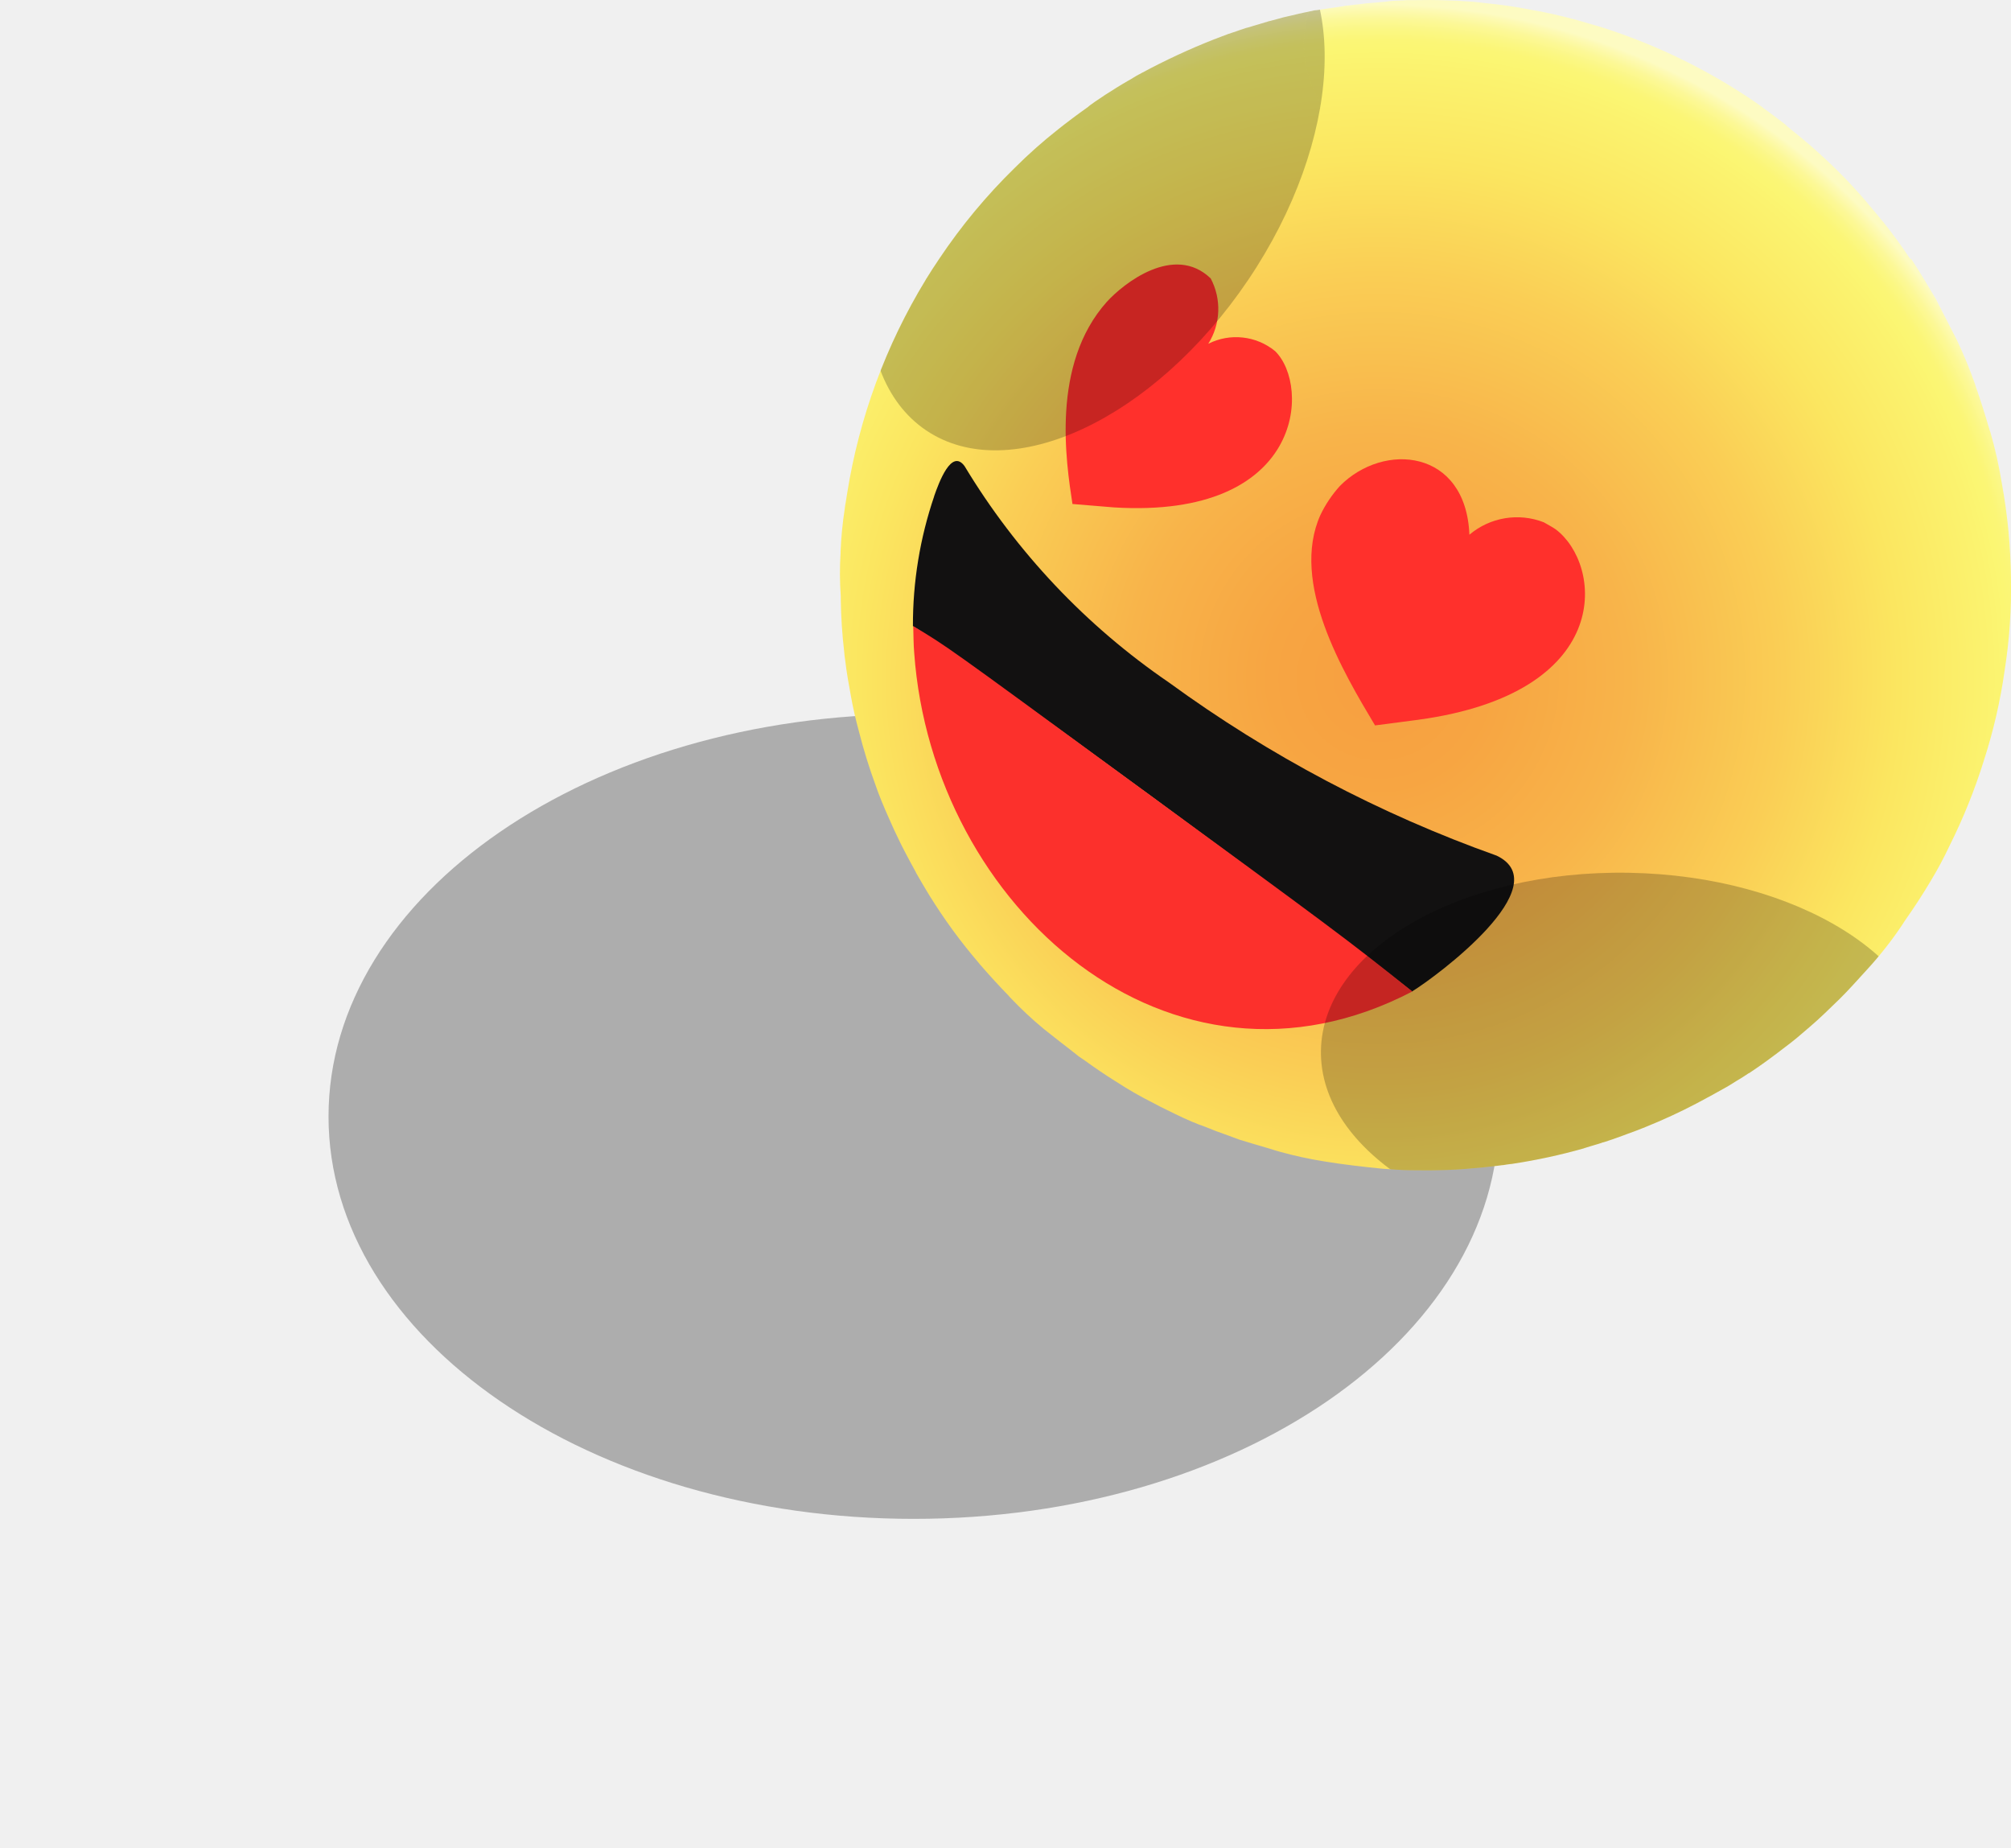
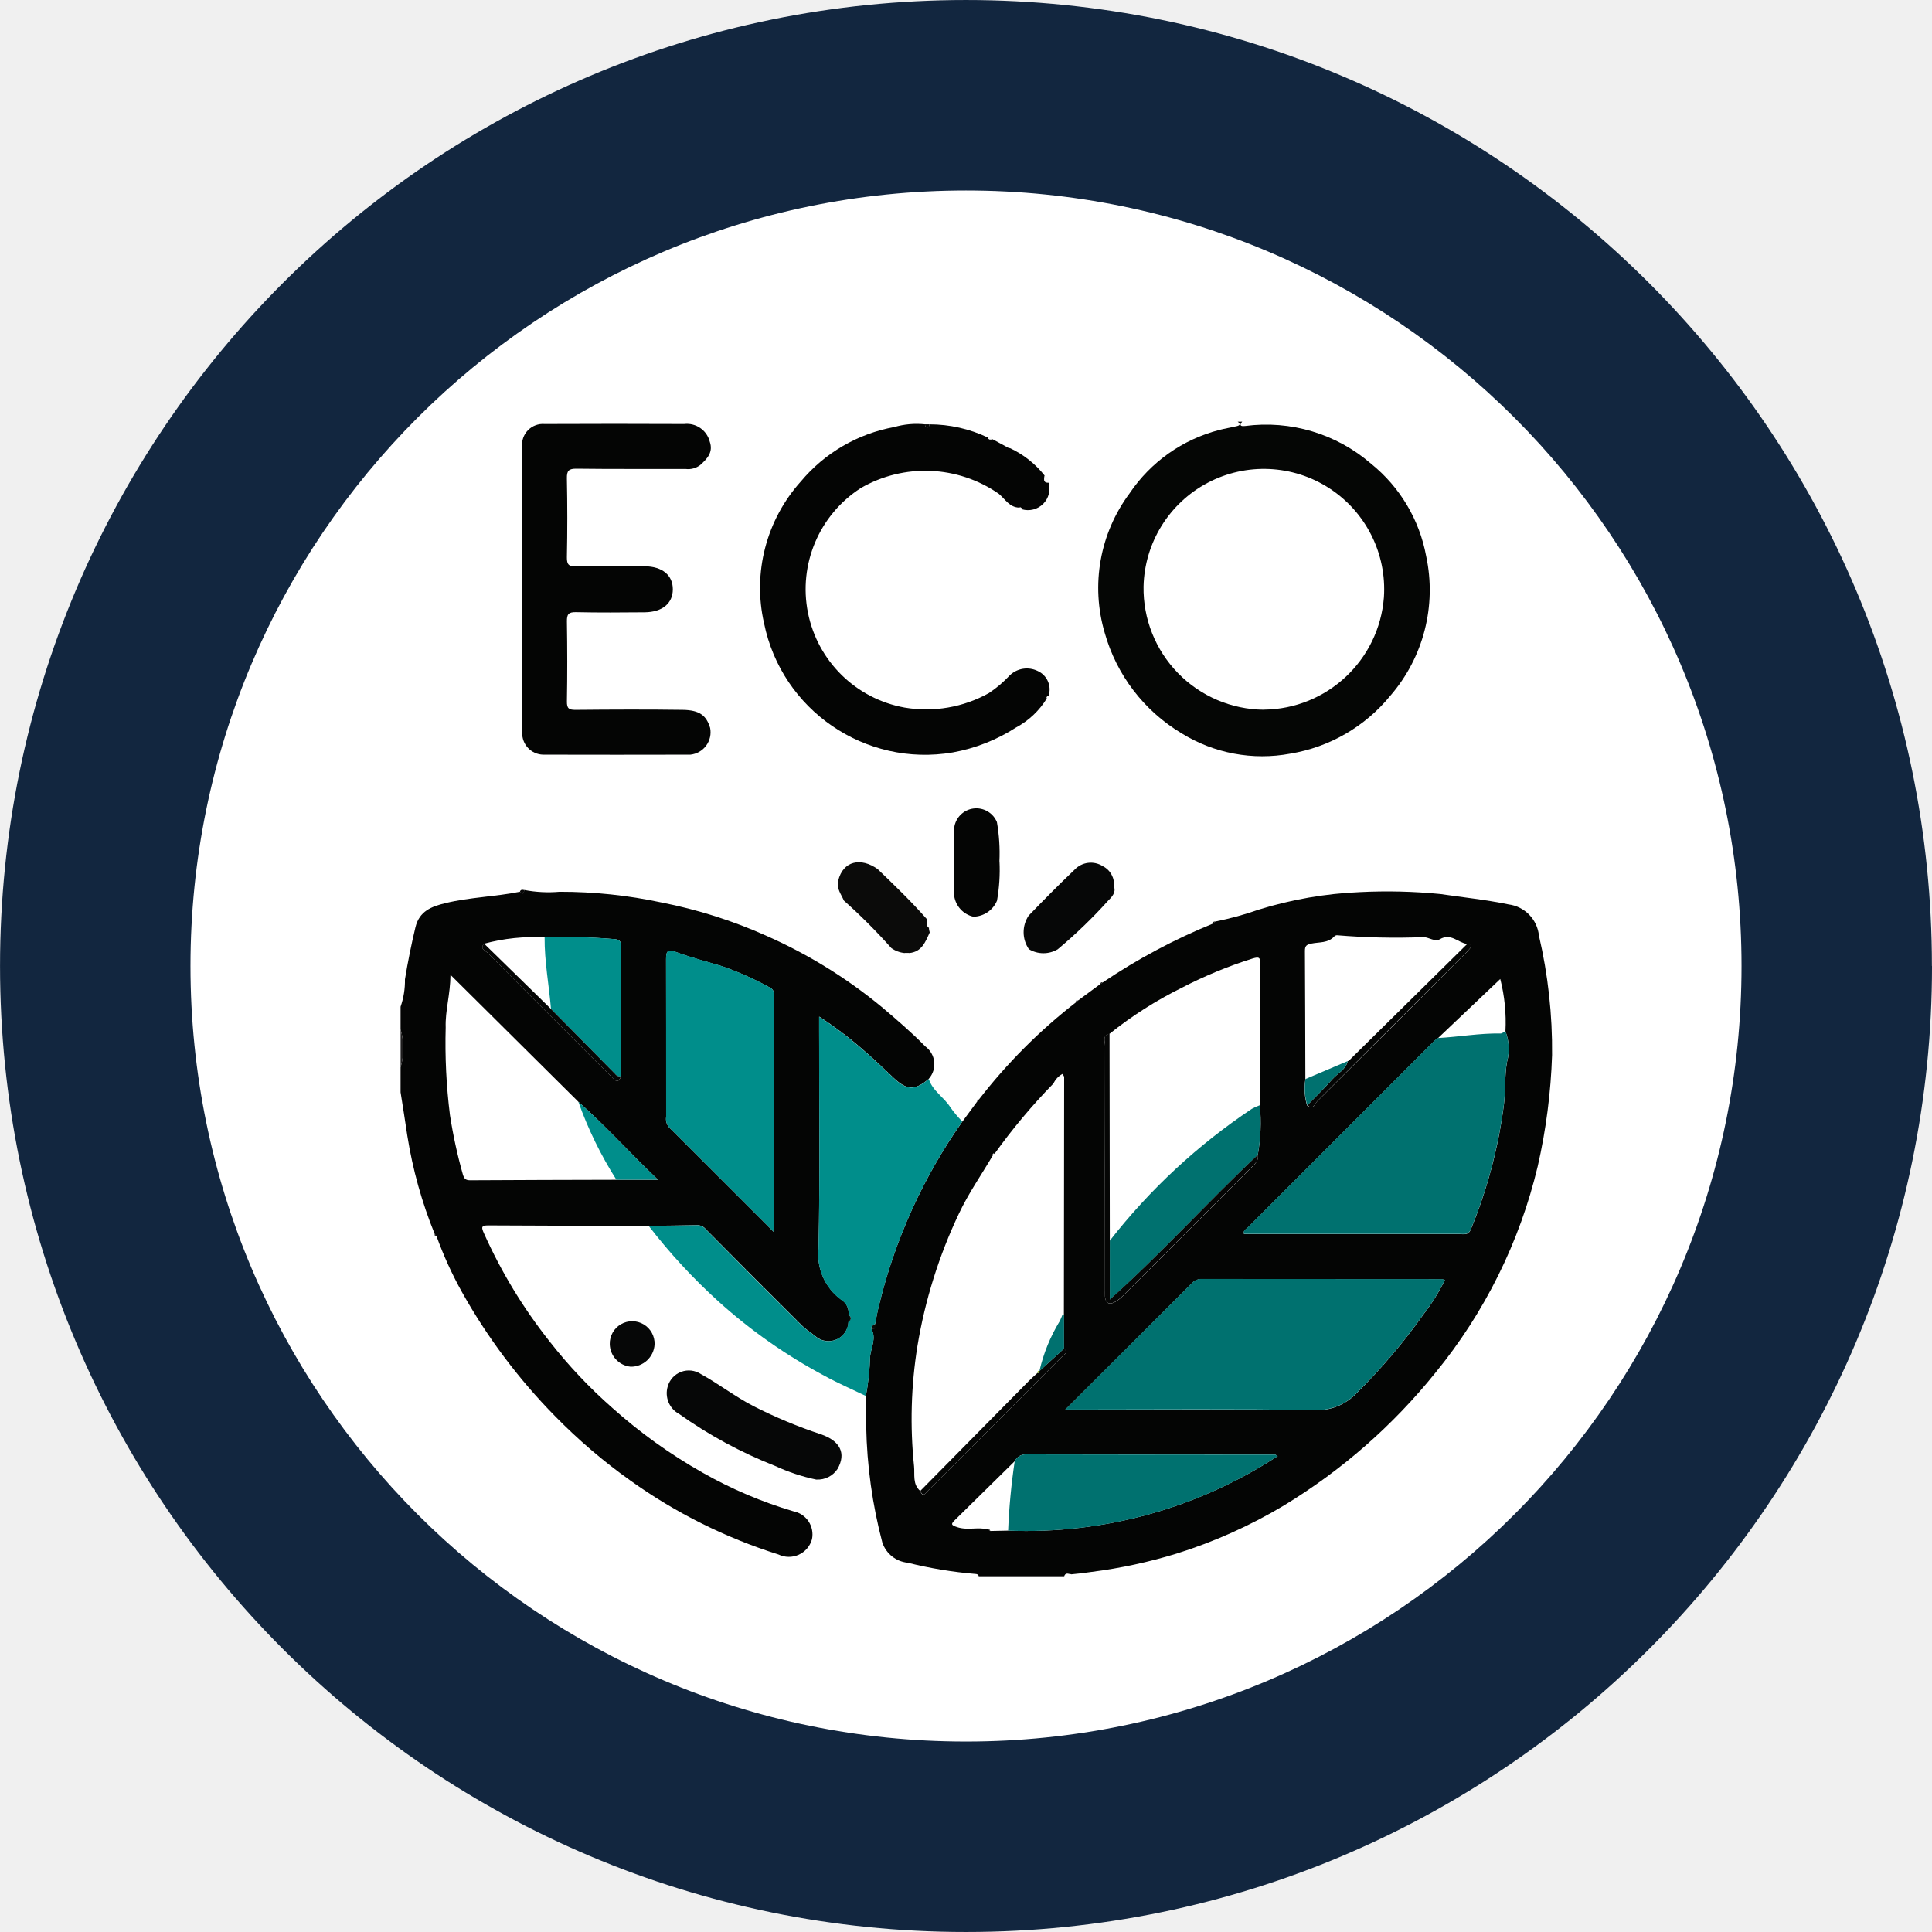
- <svg xmlns="http://www.w3.org/2000/svg" xmlns:xlink="http://www.w3.org/1999/xlink" width="82.478" height="75.758" viewBox="0 0 82.478 75.758">
+ <svg xmlns="http://www.w3.org/2000/svg" width="101.933" height="101.933" viewBox="0 0 101.933 101.933">
  <defs>
-     <radialGradient id="radial-gradient" cx="0.471" cy="0.58" r="0.575" gradientTransform="matrix(-0.999, -0.004, -0.004, 1, 0.933, 0.001)" gradientUnits="objectBoundingBox">
-       <stop offset="0" stop-color="#f79f40" />
-       <stop offset="0.163" stop-color="#f7a542" />
-       <stop offset="0.371" stop-color="#f8b44a" />
-       <stop offset="0.601" stop-color="#face55" />
-       <stop offset="0.771" stop-color="#fbe660" />
-       <stop offset="0.91" stop-color="#fbf36f" />
-       <stop offset="0.932" stop-color="#fbf672" />
-       <stop offset="0.947" stop-color="#fbf676" />
-       <stop offset="0.962" stop-color="#fbf783" />
-       <stop offset="0.978" stop-color="#fcf897" />
-       <stop offset="0.994" stop-color="#fdfab4" />
-       <stop offset="1" stop-color="#fdfbc2" />
-     </radialGradient>
    <clipPath id="clip-path">
-       <path id="Trazado_116496" data-name="Trazado 116496" d="M52.65,29.84v-.06c0-.11-.03-.77-.15-1.75-.01-.09-.02-.17-.03-.26-.02-.12-.04-.25-.06-.38a23.894,23.894,0,0,0-3.15-8.77c0-.01-.01-.01-.01-.02-.17-.29-.35-.57-.54-.85h0a23.353,23.353,0,0,0-3.06-3.74,20.449,20.449,0,0,0-1.77-1.6c-.39-.32-.78-.62-1.19-.91a.265.265,0,0,1-.06-.05l-.05-.04-.21-.15c-.26-.18-.55-.37-.86-.57h0c-.01-.01-.02-.01-.03-.02-.15-.09-.3-.19-.47-.28-.07-.04-.15-.09-.22-.13s-.12-.07-.19-.11a1.092,1.092,0,0,0-.15-.08,25.413,25.413,0,0,0-2.93-1.4c-.26-.11-.47-.18-.58-.23l-.18-.07-.18-.07c-.01,0-.02-.01-.03-.01l-.04-.01-.3-.1-.04-.01c-.01,0-.03-.01-.04-.01l-.2-.07a2.759,2.759,0,0,0-.27-.08l-.23-.07c-.04-.01-.09-.03-.13-.04-.01,0-.03-.01-.04-.01s-.03-.01-.05-.01a.636.636,0,0,1-.07-.02l-.26-.07-.22-.06c-.07-.02-.14-.03-.21-.05h-.01l-.13-.03-.25-.06-.18-.04a2.049,2.049,0,0,0-.24-.05c-.01,0-.03-.01-.04-.01-.06-.01-.12-.03-.18-.04l-.11-.02-.13-.03h-.02l-.04-.01c-.02,0-.05-.01-.07-.01a1.766,1.766,0,0,1-.2-.04.6.6,0,0,0-.12-.02h0a2.068,2.068,0,0,1-.22-.04l-.19-.03c-.03-.01-.07-.01-.11-.02a.985.985,0,0,0-.17-.02,1,1,0,0,0-.16-.02l-.27-.03-.25-.03c-.03,0-.05-.01-.08-.01h-.02a1.641,1.641,0,0,0-.23-.02l-.34-.03c-.08-.01-.16-.01-.23-.02-.09-.01-.17-.01-.26-.02s-.18-.01-.27-.02A.97.97,0,0,1,29.76,7h-.37c-.48-.01-.96-.01-1.45,0-.11,0-.21,0-.31.01s-.22.01-.32.02c-.07,0-.13.01-.19.01-.16.01-.31.02-.46.04-.05,0-.11.01-.16.01-.22.02-.43.04-.64.07-.1.01-.2.02-.3.04h-.01c-.02,0-.04.01-.06.01q-.24.03-.45.06c-.11.02-.23.04-.34.05-.26.04-.47.08-.61.11-.7.14-1.38.3-2.06.5-.41.11-.77.22-1.21.38a24.021,24.021,0,0,0-5.31,2.61h0c-.17.11-.33.22-.49.33a.265.265,0,0,0-.06.05c-.28.2-.56.4-.84.61a.423.423,0,0,1-.07.05l-.02.02-.02.02c-.01.01-.02.02-.03.02s-.02.01-.03.02c-.08.06-.15.12-.23.18-.15.12-.3.24-.44.36-.08.07-.16.13-.24.2-.16.14-.32.27-.46.4l-.02.02-.02.02c-.03.03-.07.06-.1.09-.75.69-1.21,1.19-1.24,1.22-.23.25-.46.51-.69.77-.16.19-.33.38-.5.59-.01.01-.02.03-.04.04l-.03.03c-.34.42-.69.89-1.08,1.46l-.01.01-.01.01c-.01.01-.01.02-.02.02-.18.26-.36.55-.54.86-.16.26-.32.52-.46.75l-.46.88c-.15.29-.29.56-.42.82a16.758,16.758,0,0,0-.76,1.82h0v.01c-.22.6-.42,1.23-.6,1.84l-.01.02a.037.037,0,0,1-.01.03,17.968,17.968,0,0,0-.5,2.13,23.506,23.506,0,0,0-.17,7.66,22.794,22.794,0,0,0,.82,3.68,23.944,23.944,0,0,0,1.38,3.51,15.311,15.311,0,0,0,.75,1.42c.32.56.68,1.11,1.06,1.66.04.07.09.13.13.2a16,16,0,0,0,1.39,1.8c.34.37.78.88,1.14,1.24s.83.82,1.22,1.15h0c.42.37.6.53.99.83q.72.585,1.47,1.08h.01c.16.11.32.22.49.32.19.12.38.24.55.34.09.05.22.13.36.21a.573.573,0,0,1,.07.04c.15.09.33.18.52.29.04.02.09.05.13.07a22.789,22.789,0,0,0,2.12,1c.18.07.42.17.7.28l.24.09.42.15.3.1.11.03c.01,0,.01,0,.02.01l.16.05a2.759,2.759,0,0,0,.27.08l.26.08c.01,0,.02,0,.02.01a22.1,22.1,0,0,0,2.96.66l.09.01c.08.01.17.03.27.04h.03l.23.03.53.06c.24.03.56.05.79.07s.49.03.74.04h.02c.13.01.25.01.37.01.33.01.77,0,1.1.01s.79-.03,1.13-.05c.72-.06,1.68-.17,2.39-.28a18.747,18.747,0,0,0,1.84-.38c.14-.04.28-.08.43-.12.43-.12.87-.25,1.24-.36l.43-.16c.35-.12.69-.25,1.03-.38l.17-.06c.4-.15.89-.38,1.32-.59.19-.09.37-.18.55-.28a15.71,15.71,0,0,0,1.56-.88c.02-.01.03-.02.05-.03.41-.26.82-.52,1.22-.81.09-.06.18-.12.26-.17l.44-.34c.12-.09.23-.18.35-.27l.66-.52a14.289,14.289,0,0,0,1.37-1.26l.03-.03.07-.07c.35-.35.74-.77,1.2-1.29a.138.138,0,0,0,.03-.04h0a20.958,20.958,0,0,0,2.02-2.71c.01-.01.01-.02.02-.03.19-.3.38-.61.57-.95v-.01h0c.08-.14.16-.29.24-.44.11-.2.22-.41.31-.59l.09-.18c.16-.32.31-.65.47-.99.21-.47.41-.94.56-1.36h0c.26-.7.5-1.44.71-2.23.13-.48.25-.96.33-1.41.1-.48.18-.98.25-1.5.02-.12.03-.23.05-.34.08-.69.14-1.41.16-2.14v-.13C52.68,31.04,52.68,30.45,52.65,29.84Z" transform="translate(-4.654 -6.992)" />
-     </clipPath>
-     <linearGradient id="linear-gradient" x1="-0.166" y1="-323.933" x2="-1.166" y2="-323.933" gradientUnits="objectBoundingBox">
-       <stop offset="0" stop-color="#19b79c" />
-       <stop offset="0.405" stop-color="#1dbb9e" />
-       <stop offset="0.825" stop-color="#2ac8a3" />
-       <stop offset="0.997" stop-color="#31cfa6" />
-     </linearGradient>
-     <linearGradient id="linear-gradient-2" x1="-2.106" y1="-363.238" x2="-3.08" y2="-363.238" xlink:href="#linear-gradient" />
-     <clipPath id="clip-path-2">
-       <path id="Trazado_116504" data-name="Trazado 116504" d="M4.652,29.65v-.06a15.757,15.757,0,0,1,.17-1.74,2.335,2.335,0,0,1,.04-.26c.02-.12.04-.25.06-.38a24.088,24.088,0,0,1,3.22-8.75c0-.01.01-.01.01-.02.18-.29.36-.57.55-.85h0a23.39,23.39,0,0,1,3.09-3.72,20.134,20.134,0,0,1,1.78-1.58q.585-.465,1.2-.9a.265.265,0,0,0,.06-.05l.05-.04.21-.15c.26-.18.55-.37.86-.56h0c.01-.01.02-.01.03-.02.15-.09.31-.19.47-.28a2.53,2.53,0,0,0,.22-.13c.06-.04.12-.07.19-.11.05-.03.1-.05.15-.08a27.308,27.308,0,0,1,2.95-1.37c.26-.1.47-.18.58-.22l.18-.06.18-.06c.01,0,.02-.01.03-.01l.05-.02.3-.1.04-.01c.01,0,.03-.01.04-.01l.2-.06c.08-.02.19-.06.27-.08l.23-.07a.647.647,0,0,0,.13-.04c.01,0,.03-.01.04-.01s.03-.01.05-.01a.637.637,0,0,0,.07-.02l.26-.07.22-.06c.07-.02.14-.03.21-.05h.01l.13-.03c.08-.02.18-.04.25-.06l.18-.04c.08-.02.16-.03.24-.05.01,0,.03-.01.04-.01a1.163,1.163,0,0,0,.18-.04l.11-.01.13-.02h.02l.04-.01c.02,0,.05-.01.07-.01l.2-.03c.04-.01.09-.01.13-.02h0l.22-.03.19-.03a.516.516,0,0,0,.11-.02.985.985,0,0,1,.17-.02c.06-.01.11-.01.16-.02l.27-.03.25-.03c.03,0,.05-.01.08-.01h.02c.07-.01.15-.01.23-.02l.34-.03c.08-.01.16-.01.23-.02a1.569,1.569,0,0,1,.24-.03,2.437,2.437,0,0,1,.27-.01.86.86,0,0,1,.16-.01l.15-.01h.24c.49-.01.97-.01,1.45.01.11,0,.21.01.31.01s.22.01.32.02c.07,0,.13.01.19.01.16.01.31.02.46.04.05.01.11.01.16.02.22.02.43.05.64.07.1.01.2.03.3.04h.01c.02,0,.04.01.06.01.16.02.31.05.45.07l.34.06c.26.05.47.09.6.11.69.14,1.38.31,2.06.52.41.11.76.23,1.21.39a24.178,24.178,0,0,1,5.28,2.65h0c.16.11.33.22.49.34a.265.265,0,0,1,.06.05c.28.2.56.41.83.62a.424.424,0,0,0,.07.05l.02.02.02.02.03.03c.01.01.02.01.02.02.08.06.15.12.22.18.15.12.3.24.44.36.08.07.16.14.24.2.16.14.31.28.46.41l.02.02.02.02c.03.03.07.06.1.09.75.69,1.2,1.2,1.23,1.23.23.25.46.51.68.78.16.19.32.38.49.59.01.01.02.03.04.04l.02.03c.33.42.69.89,1.07,1.47l.04.01.01.01c.01.01.01.02.02.02.17.26.36.56.54.86.16.26.31.53.45.75l.45.88c.15.29.29.56.42.82a18.431,18.431,0,0,1,.75,1.83h0v.01c.21.6.41,1.23.59,1.85l.01.02a.037.037,0,0,0,.01.03,17.59,17.59,0,0,1,.48,2.14,22.71,22.71,0,0,1,.37,3.87,21.465,21.465,0,0,1-.26,3.8,21.96,21.96,0,0,1-.85,3.68,23.286,23.286,0,0,1-1.41,3.5,15.244,15.244,0,0,1-.76,1.42c-.33.56-.69,1.11-1.07,1.65-.04.07-.09.13-.13.2a15.2,15.2,0,0,1-1.41,1.79c-.34.37-.79.88-1.15,1.23s-.84.82-1.22,1.14h0c-.43.37-.6.52-1,.82-.49.38-.98.74-1.48,1.07H41.9c-.16.11-.32.21-.49.31-.19.12-.38.24-.55.33-.09.05-.22.12-.36.2a.574.574,0,0,0-.07.04c-.15.08-.33.18-.52.28-.04.02-.09.05-.13.07a23.108,23.108,0,0,1-2.12.98c-.18.07-.42.17-.71.27l-.24.09-.42.15-.3.1-.11.03c-.01,0-.01,0-.02.01l-.16.05c-.08.02-.19.06-.27.08l-.26.08c-.01,0-.02,0-.02.01a23.962,23.962,0,0,1-2.96.64l-.09.01c-.08.01-.17.02-.27.04H31.8l-.23.03-.53.06c-.24.02-.56.05-.79.07s-.49.03-.74.04h-.02c-.13,0-.25.01-.37.01-.33.01-.77,0-1.1,0s-.79-.04-1.13-.06c-.72-.07-1.68-.18-2.39-.3a16.281,16.281,0,0,1-1.84-.4c-.14-.04-.28-.08-.43-.13-.43-.12-.87-.26-1.24-.37l-.43-.16c-.35-.12-.69-.25-1.03-.39l-.17-.06c-.4-.15-.88-.38-1.32-.6-.19-.09-.37-.18-.55-.28a15.612,15.612,0,0,1-1.55-.89.219.219,0,0,0-.05-.03c-.41-.26-.81-.53-1.21-.82-.09-.06-.17-.12-.25-.17L14,49.97c-.12-.09-.23-.18-.35-.27l-.66-.52a15.233,15.233,0,0,1-1.36-1.27l-.03-.03-.06-.07c-.34-.35-.74-.78-1.19-1.3a.138.138,0,0,1-.03-.04h0a21.889,21.889,0,0,1-2-2.73c-.01-.01-.01-.02-.02-.03-.18-.3-.37-.61-.56-.95v-.01h0c-.08-.14-.16-.29-.24-.44-.11-.21-.22-.41-.31-.59l-.09-.18c-.16-.32-.31-.65-.46-.99-.21-.47-.41-.95-.55-1.36h0a22.441,22.441,0,0,1-.69-2.23c-.13-.48-.24-.96-.32-1.41-.09-.49-.18-.98-.24-1.5-.02-.12-.03-.23-.04-.34a21.166,21.166,0,0,1-.14-2.14v-.13A13.347,13.347,0,0,1,4.652,29.65Z" transform="translate(-4.627 -6.983)" fill="url(#radial-gradient)" />
+       <rect id="Rectángulo_346372" data-name="Rectángulo 346372" width="60.764" height="60.905" fill="none" />
    </clipPath>
  </defs>
-   <g id="Grupo_157926" data-name="Grupo 157926" transform="translate(13.474)">
-     <ellipse id="Elipse_4737" data-name="Elipse 4737" cx="24" cy="16.5" rx="24" ry="16.5" transform="translate(0 29.284)" fill="#0b0b0b" opacity="0.292" style="mix-blend-mode: multiply;isolation: isolate" />
-     <path id="Trazado_116493" data-name="Trazado 116493" d="M4.652,29.65v-.06a15.757,15.757,0,0,1,.17-1.74,2.335,2.335,0,0,1,.04-.26c.02-.12.04-.25.06-.38a24.088,24.088,0,0,1,3.22-8.75c0-.01.01-.01.01-.02.18-.29.36-.57.55-.85h0a23.39,23.39,0,0,1,3.09-3.72,20.134,20.134,0,0,1,1.78-1.58q.585-.465,1.2-.9a.265.265,0,0,0,.06-.05l.05-.04.21-.15c.26-.18.55-.37.86-.56h0c.01-.01.02-.01.03-.02.15-.09.31-.19.47-.28a2.53,2.53,0,0,0,.22-.13c.06-.04.12-.07.19-.11.05-.03.1-.05.15-.08a27.308,27.308,0,0,1,2.95-1.37c.26-.1.47-.18.58-.22l.18-.06.18-.06c.01,0,.02-.01.03-.01l.05-.02.3-.1.04-.01c.01,0,.03-.01.04-.01l.2-.06c.08-.02.19-.06.27-.08l.23-.07a.647.647,0,0,0,.13-.04c.01,0,.03-.01.04-.01s.03-.01.05-.01a.637.637,0,0,0,.07-.02l.26-.07.22-.06c.07-.02.14-.03.21-.05h.01l.13-.03c.08-.02.18-.04.25-.06l.18-.04c.08-.02.16-.03.24-.05.01,0,.03-.01.04-.01a1.163,1.163,0,0,0,.18-.04l.11-.01.13-.02h.02l.04-.01c.02,0,.05-.01.07-.01l.2-.03c.04-.01.09-.01.13-.02h0l.22-.03.19-.03a.516.516,0,0,0,.11-.02.985.985,0,0,1,.17-.02c.06-.01.11-.01.16-.02l.27-.03.25-.03c.03,0,.05-.01.08-.01h.02c.07-.01.15-.01.23-.02l.34-.03c.08-.01.16-.01.23-.02a1.569,1.569,0,0,1,.24-.03,2.437,2.437,0,0,1,.27-.01.86.86,0,0,1,.16-.01l.15-.01h.24c.49-.01.97-.01,1.45.01.11,0,.21.01.31.01s.22.01.32.02c.07,0,.13.01.19.01.16.01.31.02.46.04.05.01.11.01.16.02.22.02.43.05.64.07.1.01.2.03.3.04h.01c.02,0,.04.01.06.01.16.02.31.05.45.07l.34.06c.26.05.47.09.6.11.69.14,1.38.31,2.06.52.41.11.76.23,1.21.39a24.178,24.178,0,0,1,5.28,2.65h0c.16.11.33.22.49.34a.265.265,0,0,1,.06.05c.28.2.56.41.83.62a.424.424,0,0,0,.07.05l.02.02.02.02.03.03c.01.01.02.01.02.02.08.06.15.12.22.18.15.12.3.24.44.36.08.07.16.14.24.2.16.14.31.28.46.41l.02.02.02.02c.03.03.07.06.1.09.75.69,1.2,1.2,1.23,1.23.23.25.46.51.68.78.16.19.32.38.49.59.01.01.02.03.04.04l.02.03c.33.42.69.89,1.07,1.47l.04.01.01.01c.01.01.01.02.02.02.17.26.36.56.54.86.16.26.31.53.45.75l.45.88c.15.29.29.56.42.82a18.431,18.431,0,0,1,.75,1.83h0v.01c.21.6.41,1.23.59,1.85l.01.02a.037.037,0,0,0,.01.03,17.59,17.59,0,0,1,.48,2.14,22.71,22.71,0,0,1,.37,3.87,21.465,21.465,0,0,1-.26,3.8,21.96,21.96,0,0,1-.85,3.68,23.286,23.286,0,0,1-1.41,3.5,15.244,15.244,0,0,1-.76,1.42c-.33.56-.69,1.11-1.07,1.65-.04.07-.09.13-.13.2a15.2,15.2,0,0,1-1.41,1.79c-.34.37-.79.88-1.15,1.23s-.84.82-1.22,1.14h0c-.43.37-.6.52-1,.82-.49.38-.98.74-1.48,1.07H41.9c-.16.11-.32.21-.49.31-.19.12-.38.24-.55.33-.09.05-.22.12-.36.2a.574.574,0,0,0-.07.04c-.15.08-.33.18-.52.28-.04.02-.09.05-.13.07a23.108,23.108,0,0,1-2.12.98c-.18.07-.42.17-.71.27l-.24.09-.42.15-.3.1-.11.03c-.01,0-.01,0-.02.01l-.16.05c-.08.02-.19.06-.27.08l-.26.08c-.01,0-.02,0-.02.01a23.962,23.962,0,0,1-2.96.64l-.09.01c-.08.01-.17.02-.27.04H31.8l-.23.03-.53.06c-.24.02-.56.05-.79.07s-.49.03-.74.04h-.02c-.13,0-.25.01-.37.01-.33.01-.77,0-1.1,0s-.79-.04-1.13-.06c-.72-.07-1.68-.18-2.39-.3a16.281,16.281,0,0,1-1.84-.4c-.14-.04-.28-.08-.43-.13-.43-.12-.87-.26-1.24-.37l-.43-.16c-.35-.12-.69-.25-1.03-.39l-.17-.06c-.4-.15-.88-.38-1.32-.6-.19-.09-.37-.18-.55-.28a15.612,15.612,0,0,1-1.55-.89.219.219,0,0,0-.05-.03c-.41-.26-.81-.53-1.21-.82-.09-.06-.17-.12-.25-.17L14,49.97c-.12-.09-.23-.18-.35-.27l-.66-.52a15.233,15.233,0,0,1-1.36-1.27l-.03-.03-.06-.07c-.34-.35-.74-.78-1.19-1.3a.138.138,0,0,1-.03-.04h0a21.889,21.889,0,0,1-2-2.73c-.01-.01-.01-.02-.02-.03-.18-.3-.37-.61-.56-.95v-.01h0c-.08-.14-.16-.29-.24-.44-.11-.21-.22-.41-.31-.59l-.09-.18c-.16-.32-.31-.65-.46-.99-.21-.47-.41-.95-.55-1.36h0a22.441,22.441,0,0,1-.69-2.23c-.13-.48-.24-.96-.32-1.41-.09-.49-.18-.98-.24-1.5-.02-.12-.03-.23-.04-.34a21.166,21.166,0,0,1-.14-2.14v-.13A13.347,13.347,0,0,1,4.652,29.65Z" transform="translate(16.349 -6.983)" fill="url(#radial-gradient)" />
-     <g id="Grupo_86225" data-name="Grupo 86225" transform="translate(20.955 0.009)" clip-path="url(#clip-path)">
-       <path id="Trazado_116494" data-name="Trazado 116494" d="M50.67,21.64a4.37,4.37,0,0,1,.18-.46C50.8,21.33,50.74,21.48,50.67,21.64Z" transform="translate(-48.844 -6.992)" fill="url(#linear-gradient)" />
-       <path id="Trazado_116495" data-name="Trazado 116495" d="M4.7,34.92c.03-.14.05-.28.08-.41C4.75,34.65,4.73,34.79,4.7,34.92Z" transform="translate(43.196 -6.992)" fill="url(#linear-gradient-2)" />
-     </g>
-     <path id="Trazado_116497" data-name="Trazado 116497" d="M25.873,27.33A16.375,16.375,0,0,0,25,32.66c2.26,1.39,16.97,12.2,20.47,14.98,1.03-.63,6.02-4.35,3.47-5.57a52.925,52.925,0,0,1-13.44-7.1,28.664,28.664,0,0,1-8.38-8.87c-.54-.75-1.06.69-1.25,1.23" transform="translate(-1.032 -6.983)" fill="#121111" />
-     <path id="Trazado_116499" data-name="Trazado 116499" d="M29.22,33.76c.75,10.43,10.52,19.05,20.43,13.88-2.65-2.12-3.33-2.62-11.66-8.71-7.45-5.46-7.45-5.46-8.81-6.27.01.33.01.77.04,1.1" transform="translate(-5.199 -6.983)" fill="#fc302c" />
-     <g id="Grupo_86231" data-name="Grupo 86231" transform="translate(40.307 18.833)">
-       <path id="Trazado_116501" data-name="Trazado 116501" d="M22.473,28.1c-1.25,2.78.93,6.44,2.24,8.63.65-.09,1.52-.19,2.17-.29,7.67-1.22,7.14-6.32,5.24-7.75-.14-.1-.34-.2-.49-.29a3.024,3.024,0,0,0-3.05.51c-.14-3.51-3.51-3.82-5.31-2a4.969,4.969,0,0,0-.8,1.19" transform="translate(-22.099 -25.816)" fill="#ff302c" />
-     </g>
-     <g id="Grupo_86232" data-name="Grupo 86232" transform="translate(30.232 10.846)">
-       <path id="Trazado_116503" data-name="Trazado 116503" d="M35.806,19.36c-2.3,2.57-1.67,6.58-1.41,8.29.51.04,1.19.1,1.7.14,7.78.48,8.08-4.98,6.61-6.41a2.529,2.529,0,0,0-2.74-.3,2.679,2.679,0,0,0,.1-2.68c-1.5-1.44-3.58.21-4.26.96" transform="translate(-34.117 -17.829)" fill="#ff302c" />
-     </g>
-     <g id="Enmascarar_grupo_59" data-name="Enmascarar grupo 59" transform="translate(20.976 0)" clip-path="url(#clip-path-2)">
-       <g id="Grupo_86233" data-name="Grupo 86233" transform="translate(-2.683 -7.272)" opacity="0.561" style="mix-blend-mode: multiply;isolation: isolate">
-         <g id="Grupo_86230" data-name="Grupo 86230" transform="translate(0)">
-           <ellipse id="Elipse_4734" data-name="Elipse 4734" cx="12.5" cy="7.5" rx="12.5" ry="7.5" transform="translate(21.707 1.557)" fill="#fff" opacity="0.743" />
-           <ellipse id="Elipse_4735" data-name="Elipse 4735" cx="12.5" cy="7.5" rx="12.5" ry="7.5" transform="translate(26.415 8.388) rotate(124)" opacity="0.387" />
-           <ellipse id="Elipse_4736" data-name="Elipse 4736" cx="12.5" cy="7.5" rx="12.5" ry="7.5" transform="matrix(-1, -0.017, 0.017, -1, 47.282, 58.274)" opacity="0.387" />
-         </g>
+   <g id="Grupo_1002340" data-name="Grupo 1002340" transform="translate(11842.319 12232.065)">
+     <path id="Trazado_710607" data-name="Trazado 710607" d="M1090.171,489.446A50.966,50.966,0,1,1,1039.2,438.48a50.966,50.966,0,0,1,50.966,50.966" transform="translate(-12830.557 -12670.545)" fill="#12263f" />
+     <path id="Trazado_710608" data-name="Trazado 710608" d="M1145.16,554.486a40.917,40.917,0,1,1-40.917-40.917,40.917,40.917,0,0,1,40.917,40.917" transform="translate(-12895.596 -12735.584)" fill="#fff" />
+     <g id="Grupo_1002313" data-name="Grupo 1002313" transform="translate(-11821.184 -12209.818)">
+       <g id="Grupo_1002208" data-name="Grupo 1002208" transform="translate(0 0)" clip-path="url(#clip-path)">
+         <path id="Trazado_707879" data-name="Trazado 707879" d="M211.441,220.5l.793-1.076a.132.132,0,0,0,.076-.085,28.785,28.785,0,0,1,5.129-5.136l.094-.084,1.167-.862.139-.094a32.047,32.047,0,0,1,5.839-3.115l.1-.1a16.962,16.962,0,0,0,2.315-.635,21.029,21.029,0,0,1,5.314-.918,28.672,28.672,0,0,1,4.243.1c1.2.176,2.408.3,3.6.547a1.85,1.85,0,0,1,1.61,1.652,26.605,26.605,0,0,1,.692,6.3,30.922,30.922,0,0,1-.756,5.861,27.118,27.118,0,0,1-5.4,10.9,30.74,30.74,0,0,1-8,7.006,26.327,26.327,0,0,1-5.648,2.53,26.621,26.621,0,0,1-4.479.967c-.365.054-.728.1-1.1.131-.126,0-.282-.1-.356.1h-4.511c-.017-.095-.085-.115-.169-.121a22.559,22.559,0,0,1-3.583-.593,1.574,1.574,0,0,1-1.333-1.063,25.952,25.952,0,0,1-.852-6.123c0-.533-.013-1.065-.019-1.6a13.162,13.162,0,0,0,.222-2.084c.045-.478.357-.979.058-1.477.128-.03.4.059.207-.242.065-.32.116-.643.2-.959a28.5,28.5,0,0,1,4.4-9.719m5.362,10.191q.008-6.274.014-12.547c0-.046-.048-.091-.089-.165a1.076,1.076,0,0,0-.472.5,31.677,31.677,0,0,0-3.115,3.719c-.082-.033-.1,0-.086.078-.6,1.022-1.289,2.005-1.791,3.075a26.28,26.28,0,0,0-2.187,6.982,24.192,24.192,0,0,0-.178,6.35c.042.419-.09.95.328,1.3.139.382.29.1.4-.007q3.546-3.535,7.081-7.081c.1-.1.351-.212.094-.413q0-.894,0-1.788m12.835-11.048c.323.287.41-.1.533-.223q3.906-3.875,7.788-7.773a1.964,1.964,0,0,0,.278-.3c.1-.155-.02-.2-.149-.225-.483-.062-.865-.6-1.449-.251-.255.152-.558-.1-.854-.113a37.1,37.1,0,0,1-4.58-.1.214.214,0,0,0-.148.076c-.325.345-.788.28-1.187.363-.281.059-.35.131-.349.4.014,2.255.017,4.51.024,6.765a3.083,3.083,0,0,0,.092,1.389M212.913,242.1l.941-.019a24.229,24.229,0,0,0,14.222-3.933c-.089-.049-.118-.078-.147-.078q-6.557,0-13.113-.01a.631.631,0,0,0-.614.358q-1.575,1.549-3.151,3.1c-.22.216-.22.27.119.382.544.18,1.091-.024,1.62.119l.124.084m14.111-19.844a9.586,9.586,0,0,0,.108-2.622q.01-3.735.023-7.469c0-.333-.062-.372-.409-.269a23.252,23.252,0,0,0-3.723,1.537,20.928,20.928,0,0,0-3.82,2.433c-.4.09-.234.412-.234.633q-.014,6.435-.007,12.869c0,.119-.007.238,0,.356.03.344.205.466.519.3a1.872,1.872,0,0,0,.42-.32q3.422-3.414,6.839-6.832c.172-.172.338-.338.284-.611m13.067-6.529a9.2,9.2,0,0,0-.273-2.757l-3.29,3.124a1.545,1.545,0,0,0-.186.138q-4.929,4.928-9.853,9.86c-.085.085-.25.141-.19.338h1.241q5.072,0,10.143,0c.221,0,.451.069.579-.242a26.014,26.014,0,0,0,1.747-6.572c.1-.759.028-1.518.167-2.277a2.554,2.554,0,0,0-.085-1.609m-23.222,19.964h.737c4.134,0,8.268-.04,12.4.029a2.906,2.906,0,0,0,2.268-.936,31.094,31.094,0,0,0,3.49-4.118,10.39,10.39,0,0,0,1.132-1.819,1.029,1.029,0,0,0-.17-.04q-6.319,0-12.638-.007a.664.664,0,0,0-.523.2c-2.191,2.2-4.389,4.388-6.7,6.69" transform="translate(-181.8 -183.573)" fill="#040504" />
+         <path id="Trazado_707880" data-name="Trazado 707880" d="M13.1,225.411c-2.826-.008-5.653-.013-8.479-.029-.374,0-.362.106-.228.408a26.841,26.841,0,0,0,3.469,5.717,25.882,25.882,0,0,0,3.311,3.507,27.162,27.162,0,0,0,4.776,3.422,22.769,22.769,0,0,0,4.77,2.029,1.242,1.242,0,0,1,.985,1.478,1.265,1.265,0,0,1-1.771.8,27.742,27.742,0,0,1-7.811-3.9,29.382,29.382,0,0,1-3.987-3.41,30.639,30.639,0,0,1-4.9-6.538A20.023,20.023,0,0,1,1.9,225.964l-.1-.126a23.584,23.584,0,0,1-1.446-5.192c-.109-.764-.236-1.526-.355-2.289v-1.306a3.634,3.634,0,0,0,0-2.018v-1.187A4.183,4.183,0,0,0,.23,212.4c.151-.922.335-1.832.552-2.741.206-.862.849-1.1,1.581-1.279,1.292-.314,2.628-.337,3.927-.6.164.186.209.066.24-.093a6.775,6.775,0,0,0,1.86.094,25.553,25.553,0,0,1,5.381.566,25.544,25.544,0,0,1,5.544,1.763,26.12,26.12,0,0,1,6.06,3.74c.793.672,1.58,1.344,2.307,2.087a1.162,1.162,0,0,1,.188,1.708c-.734.631-1.16.612-1.868-.058-.543-.514-1.084-1.031-1.653-1.516a19.973,19.973,0,0,0-2.267-1.707v.747c0,3.831.051,7.663-.031,11.493a2.958,2.958,0,0,0,1.182,2.686.814.814,0,0,1,.4.8q0,.189,0,.377a1.054,1.054,0,0,1-1.733.775c-.239-.2-.514-.367-.735-.587q-2.547-2.53-5.072-5.083a.55.55,0,0,0-.445-.2c-.85.016-1.7.023-2.549.034m-8.69-14.895c-.253.285.074.377.193.5,1.445,1.463,2.9,2.914,4.356,4.368.713.713,1.423,1.429,2.142,2.136.163.16.361.464.533,0q0-3.343.006-6.687c0-.28.046-.53-.392-.552a30.573,30.573,0,0,0-3.646-.089,10.085,10.085,0,0,0-3.192.332m6.978,12.455h2.194c-1.493-1.418-2.765-2.847-4.2-4.112l-6.749-6.7c-.01,1.047-.283,1.893-.253,2.771a30.486,30.486,0,0,0,.225,4.628,26.287,26.287,0,0,0,.683,3.141c.072.226.149.3.388.3,2.571-.016,5.141-.02,7.712-.027m8.324,2.775c0-4.267,0-8.379.007-12.491a.436.436,0,0,0-.278-.448,16.616,16.616,0,0,0-2.456-1.094c-.813-.247-1.64-.456-2.436-.751-.457-.169-.542-.056-.541.379.01,2.768,0,5.537.006,8.306a.676.676,0,0,0,.146.55c1.818,1.811,3.631,3.627,5.552,5.549" transform="translate(0 -182.977)" fill="#040504" />
+         <path id="Trazado_707881" data-name="Trazado 707881" d="M316.845,0c-.206.241,0,.246.149.229a8.466,8.466,0,0,1,6.657,1.995,8.158,8.158,0,0,1,2.9,4.865,8.524,8.524,0,0,1-1.893,7.375,8.625,8.625,0,0,1-5.275,3.052,8.08,8.08,0,0,1-5.74-1.076,9.014,9.014,0,0,1-4.051-5.3,8.357,8.357,0,0,1,1.313-7.36A8.165,8.165,0,0,1,315.628.44c.315-.083.638-.131.954-.209.181-.045.153-.138.026-.23Zm1.143,15.194a6.416,6.416,0,0,0,6.335-5.926,6.349,6.349,0,1,0-12.682-.57,6.4,6.4,0,0,0,6.347,6.5" transform="translate(-272.443)" fill="#050605" />
+         <path id="Trazado_707882" data-name="Trazado 707882" d="M0,269.379A3.634,3.634,0,0,1,0,271.4Z" transform="translate(0 -237.324)" fill="#1f1e1e" />
+         <path id="Trazado_707883" data-name="Trazado 707883" d="M294.317,510.925c.074-.2.23-.092.356-.1,0,.032,0,.064,0,.1Z" transform="translate(-259.294 -450.02)" fill="#fcfcfc" />
+         <path id="Trazado_707884" data-name="Trazado 707884" d="M120.589,279.543a.814.814,0,0,0-.4-.8,2.959,2.959,0,0,1-1.182-2.686c.082-3.829.031-7.662.031-11.493v-.747a19.951,19.951,0,0,1,2.267,1.706c.568.485,1.11,1,1.653,1.516.709.67,1.135.689,1.868.058.2.639.807.964,1.139,1.5a6.277,6.277,0,0,0,.631.749,28.494,28.494,0,0,0-4.4,9.719c-.081.316-.132.639-.2.959-.1.053-.2.11-.207.242.3.5-.013,1-.058,1.477a13.165,13.165,0,0,1-.222,2.084c-.729-.352-1.475-.673-2.184-1.063a27.993,27.993,0,0,1-5.607-3.936,30.409,30.409,0,0,1-3.669-3.975c.85-.01,1.7-.018,2.549-.034a.551.551,0,0,1,.445.2q2.52,2.557,5.072,5.083c.221.22.5.384.735.587a1.054,1.054,0,0,0,1.733-.775c.164-.126.169-.251,0-.377" transform="translate(-96.959 -232.421)" fill="#008e8b" />
+         <path id="Trazado_707885" data-name="Trazado 707885" d="M168.286.912a7.187,7.187,0,0,1,3.079.694c.046.129.146.108.246.089l.862.468.052,0a5.03,5.03,0,0,1,1.841,1.454c-.02.173-.092.377.209.367a1.135,1.135,0,0,1-1.408,1.41c-.02-.064-.045-.12-.13-.089-.522,0-.764-.458-1.089-.728a6.8,6.8,0,0,0-7.286-.3,6.346,6.346,0,0,0,2.318,11.579,6.794,6.794,0,0,0,4.446-.765,6.192,6.192,0,0,0,1.106-.942,1.3,1.3,0,0,1,1.456-.229,1.071,1.071,0,0,1,.586,1.318c-.064.018-.121.042-.089.128a4.271,4.271,0,0,1-1.635,1.545,9.181,9.181,0,0,1-3.327,1.311,8.672,8.672,0,0,1-9.962-6.821A8.383,8.383,0,0,1,161.5,3.93a8.38,8.38,0,0,1,4.93-2.875,4.252,4.252,0,0,1,1.622-.144c.012.076.021.166.118.167s.107-.09.119-.166" transform="translate(-140.386 -0.771)" fill="#040504" />
+         <path id="Trazado_707886" data-name="Trazado 707886" d="M53.873,9.662q0-3.739,0-7.479A1.1,1.1,0,0,1,55.06.977q3.68-.017,7.36,0A1.244,1.244,0,0,1,63.77,1.9c.2.569-.135.91-.5,1.241a1.046,1.046,0,0,1-.764.209c-1.919-.007-3.838.01-5.757-.015-.421-.005-.523.105-.514.519q.042,2.076,0,4.154c-.007.4.112.489.492.482,1.206-.024,2.414-.018,3.62-.006.929.009,1.48.477,1.477,1.218s-.559,1.2-1.486,1.209c-1.207.011-2.414.02-3.62-.007-.4-.009-.488.113-.482.492.022,1.4.025,2.81,0,4.214-.007.381.11.451.464.448,1.879-.018,3.759-.026,5.638,0,.9.012,1.256.3,1.455.954a1.188,1.188,0,0,1-1.041,1.41q-3.887.01-7.775,0a1.128,1.128,0,0,1-1.1-1.162q0-3.8,0-7.6" transform="translate(-47.461 -0.853)" fill="#040504" />
+         <path id="Trazado_707887" data-name="Trazado 707887" d="M281.006,196.8c.125.3-.124.566-.3.735a25.939,25.939,0,0,1-2.666,2.572,1.479,1.479,0,0,1-1.522-.007,1.578,1.578,0,0,1-.011-1.77c.793-.824,1.6-1.639,2.426-2.426a1.176,1.176,0,0,1,1.482-.184,1.073,1.073,0,0,1,.589,1.08" transform="translate(-243.37 -172.269)" fill="#060707" />
+         <path id="Trazado_707888" data-name="Trazado 707888" d="M194.128,197.363c-.14-.338-.4-.631-.3-1.049.251-1.053,1.2-1.249,2.085-.611.893.858,1.784,1.717,2.6,2.646.052.148-.088.342.107.456l.037.238c-.229.5-.419,1.03-1.087,1.087l-.238,0a1.463,1.463,0,0,1-.7-.263,30.507,30.507,0,0,0-2.506-2.507" transform="translate(-170.74 -172.093)" fill="#0b0b0a" />
+         <path id="Trazado_707889" data-name="Trazado 707889" d="M247.829,174.3a9.3,9.3,0,0,1-.131,2.071,1.378,1.378,0,0,1-1.25.847,1.323,1.323,0,0,1-1.007-1.083q-.006-1.81,0-3.62a1.176,1.176,0,0,1,2.252-.288,9.576,9.576,0,0,1,.132,2.074" transform="translate(-216.231 -151.099)" fill="#040504" />
+         <path id="Trazado_707890" data-name="Trazado 707890" d="M285.589,24.309c-.3.01-.229-.194-.209-.367.238.026.211.2.209.367" transform="translate(-251.401 -21.093)" fill="#f9f9f9" />
+         <path id="Trazado_707891" data-name="Trazado 707891" d="M223.481,235.613l.238,0c-.012.076-.02.168-.118.169s-.108-.09-.12-.167" transform="translate(-196.887 -207.574)" fill="#fefefe" />
+         <path id="Trazado_707892" data-name="Trazado 707892" d="M234.333,224.72l-.037-.238c.087.014.205,0,.2.128,0,.039-.105.073-.162.109" transform="translate(-206.415 -197.769)" fill="#fefefe" />
+         <path id="Trazado_707893" data-name="Trazado 707893" d="M232.7,1.179c-.012.076-.022.166-.119.166s-.107-.091-.118-.167h.238" transform="translate(-204.798 -1.038)" fill="#050605" />
+         <path id="Trazado_707894" data-name="Trazado 707894" d="M53.1,207.568c-.031.159-.076.279-.24.093.038-.14.14-.113.24-.093" transform="translate(-46.567 -182.853)" fill="#090909" />
+         <path id="Trazado_707895" data-name="Trazado 707895" d="M260.573,6.7c-.1.018-.2.04-.246-.089.107-.038.235-.137.246.089" transform="translate(-229.349 -5.776)" fill="#f9f9f9" />
+         <path id="Trazado_707896" data-name="Trazado 707896" d="M274.375,38.058c.085-.031.11.025.13.089l-.13-.089" transform="translate(-241.725 -33.522)" fill="#f6f6f6" />
+         <path id="Trazado_707897" data-name="Trazado 707897" d="M299.562,256.6l-.094.084c-.013-.078.008-.117.094-.084" transform="translate(-263.829 -226.057)" fill="#0b0b0a" />
+         <path id="Trazado_707898" data-name="Trazado 707898" d="M269.695,10.927l-.052,0,.027-.1.024.108" transform="translate(-237.556 -9.532)" fill="#f6f6f6" />
+         <path id="Trazado_707899" data-name="Trazado 707899" d="M255.728,300.522a.131.131,0,0,1-.076.085c-.035-.082,0-.1.076-.085" transform="translate(-225.219 -264.756)" fill="#0b0b0a" />
+         <path id="Trazado_707900" data-name="Trazado 707900" d="M310.233,248.589l-.139.094c.026-.062.049-.127.139-.094" transform="translate(-273.194 -219)" fill="#090909" />
+         <path id="Trazado_707901" data-name="Trazado 707901" d="M360.4,221.624l-.1.1c-.018-.083.014-.116.1-.1" transform="translate(-317.419 -195.246)" fill="#0b0b0a" />
+         <path id="Trazado_707902" data-name="Trazado 707902" d="M286.486,121.759c-.031-.085.025-.109.089-.128l-.089.128" transform="translate(-252.387 -107.157)" fill="#f9f9f9" />
+         <path id="Trazado_707903" data-name="Trazado 707903" d="M294.7,386.981c2.307-2.3,4.5-4.493,6.7-6.69a.664.664,0,0,1,.523-.2q6.319.007,12.638.007a1.03,1.03,0,0,1,.17.04,10.391,10.391,0,0,1-1.132,1.819,31.1,31.1,0,0,1-3.49,4.118,2.906,2.906,0,0,1-2.268.936c-4.133-.069-8.267-.029-12.4-.029H294.7" transform="translate(-259.633 -334.861)" fill="#00716f" />
+         <path id="Trazado_707904" data-name="Trazado 707904" d="M387.638,270.219a2.555,2.555,0,0,1,.085,1.609c-.139.759-.069,1.519-.167,2.277a26.023,26.023,0,0,1-1.747,6.572c-.128.311-.358.242-.579.242q-5.072,0-10.143,0h-1.241c-.06-.2.105-.253.19-.338q4.922-4.934,9.853-9.86a1.544,1.544,0,0,1,.186-.138c1.1-.057,2.2-.26,3.31-.239.084,0,.169-.083.253-.127" transform="translate(-329.348 -238.064)" fill="#00716f" />
+         <path id="Trazado_707905" data-name="Trazado 707905" d="M269.713,458.253a.631.631,0,0,1,.614-.358q6.557.014,13.113.01c.029,0,.057.029.147.078a24.229,24.229,0,0,1-14.222,3.933,34.4,34.4,0,0,1,.347-3.663" transform="translate(-237.312 -403.407)" fill="#00716f" />
+         <path id="Trazado_707906" data-name="Trazado 707906" d="M314.434,310.2a32.145,32.145,0,0,1,7.49-6.954,2.88,2.88,0,0,1,.425-.193,9.59,9.59,0,0,1-.107,2.622c-2.633,2.477-5.054,5.173-7.807,7.634Z" transform="translate(-277.017 -266.988)" fill="#00716f" />
+         <path id="Trazado_707907" data-name="Trazado 707907" d="M312.344,282.3v3.109c2.753-2.461,5.174-5.157,7.807-7.634.055.273-.111.439-.284.611q-3.42,3.415-6.839,6.832a1.877,1.877,0,0,1-.42.32c-.314.17-.488.048-.519-.3-.01-.118,0-.237,0-.356q0-6.435.007-12.869c0-.22-.162-.542.234-.633q.008,5.457.015,10.915" transform="translate(-274.927 -239.092)" fill="#050605" />
+         <path id="Trazado_707908" data-name="Trazado 707908" d="M404.144,237.658c.019-.007.042-.008.055-.021q3.13-3.084,6.258-6.171c.129.024.248.07.149.225a1.958,1.958,0,0,1-.278.3q-3.89,3.891-7.788,7.774c-.124.122-.21.51-.533.223.445-.459.905-.9,1.33-1.382.277-.31.7-.5.808-.953" transform="translate(-354.168 -203.923)" fill="#050605" />
+         <path id="Trazado_707909" data-name="Trazado 707909" d="M230.466,418.486q2.85-2.887,5.7-5.773c.152-.154.316-.3.474-.443.079.007.106-.038.109-.107l-.008.009,1.3-1.188c.256.2.009.31-.094.414q-3.534,3.547-7.08,7.081c-.112.112-.263.39-.4.007" transform="translate(-203.041 -362.078)" fill="#050605" />
+         <path id="Trazado_707910" data-name="Trazado 707910" d="M403.2,283.495c-.113.449-.531.643-.808.953-.425.477-.885.923-1.33,1.382a3.083,3.083,0,0,1-.092-1.389l2.23-.946" transform="translate(-353.227 -249.76)" fill="#00716f" />
+         <path id="Trazado_707911" data-name="Trazado 707911" d="M284.417,395.987a.425.425,0,0,1,.094-.027q0,.894,0,1.788l-1.3,1.188a8.9,8.9,0,0,1,1.071-2.635c.054-.1.092-.209.137-.314" transform="translate(-249.508 -348.842)" fill="#00716f" />
+         <path id="Trazado_707912" data-name="Trazado 707912" d="M208.7,400.29c.01-.131.106-.188.207-.242.189.3-.079.211-.207.242" transform="translate(-183.868 -352.443)" fill="#080b07" />
+         <path id="Trazado_707913" data-name="Trazado 707913" d="M262.686,324.485l-.086.078c-.017-.076,0-.111.086-.078" transform="translate(-231.347 -285.861)" fill="#f6f6f6" />
+         <path id="Trazado_707914" data-name="Trazado 707914" d="M260.415,491.085c.078-.026.1.028.124.084l-.124-.084" transform="translate(-229.426 -432.641)" fill="#0b0b0a" />
+         <path id="Trazado_707915" data-name="Trazado 707915" d="M125.86,426.538a10.124,10.124,0,0,1-2.18-.722,23.786,23.786,0,0,1-5.063-2.74,1.245,1.245,0,0,1-.6-1.465,1.156,1.156,0,0,1,1.743-.643c.955.524,1.816,1.2,2.79,1.7a25.485,25.485,0,0,0,3.539,1.477c1.031.348,1.347,1.01.886,1.826a1.244,1.244,0,0,1-1.113.563" transform="translate(-103.92 -370.72)" fill="#060707" />
+         <path id="Trazado_707916" data-name="Trazado 707916" d="M93.877,401.445a1.221,1.221,0,0,1-1.1-1.192,1.183,1.183,0,1,1,2.365.017,1.247,1.247,0,0,1-1.27,1.175" transform="translate(-81.741 -351.584)" fill="#060707" />
+         <path id="Trazado_707917" data-name="Trazado 707917" d="M15.087,360.178l.1.126c-.069-.014-.121-.041-.1-.126" transform="translate(-13.286 -317.318)" fill="#0b0b0a" />
+         <path id="Trazado_707918" data-name="Trazado 707918" d="M123.387,249.405c-1.921-1.922-3.734-3.738-5.552-5.549a.676.676,0,0,1-.146-.55c0-2.769,0-5.537-.006-8.306,0-.435.084-.548.541-.379.8.295,1.623.5,2.436.751a16.616,16.616,0,0,1,2.456,1.094.436.436,0,0,1,.278.448c-.009,4.112-.007,8.224-.007,12.491" transform="translate(-103.679 -206.637)" fill="#008e8b" />
+         <path id="Trazado_707919" data-name="Trazado 707919" d="M63.848,228.416a30.564,30.564,0,0,1,3.646.089c.437.022.392.272.392.552q-.005,3.343-.006,6.687a.294.294,0,0,1-.307-.119q-1.693-1.715-3.388-3.429c-.105-1.26-.347-2.509-.337-3.78" transform="translate(-56.25 -201.208)" fill="#008e8b" />
+         <path id="Trazado_707920" data-name="Trazado 707920" d="M80.813,305.646a20.407,20.407,0,0,1-2.006-4.112c1.435,1.265,2.707,2.694,4.2,4.112Z" transform="translate(-69.429 -265.652)" fill="#008e8b" />
+         <path id="Trazado_707921" data-name="Trazado 707921" d="M36.335,231.423l3.529,3.448q1.694,1.714,3.388,3.429a.294.294,0,0,0,.307.119c-.172.469-.37.165-.533,0-.719-.707-1.429-1.423-2.142-2.136-1.454-1.454-2.911-2.9-4.356-4.368-.118-.12-.446-.212-.193-.5" transform="translate(-31.929 -203.884)" fill="#050605" />
+         <path id="Trazado_707922" data-name="Trazado 707922" d="M198.571,395.993c.168.126.164.252,0,.377q0-.189,0-.377" transform="translate(-174.942 -348.871)" fill="#080b07" />
+         <path id="Trazado_707923" data-name="Trazado 707923" d="M282.471,420.831c0,.069-.03.115-.109.107.013-.059,0-.143.109-.107" transform="translate(-248.762 -370.746)" fill="#95bf27" />
      </g>
    </g>
  </g>
</svg>
